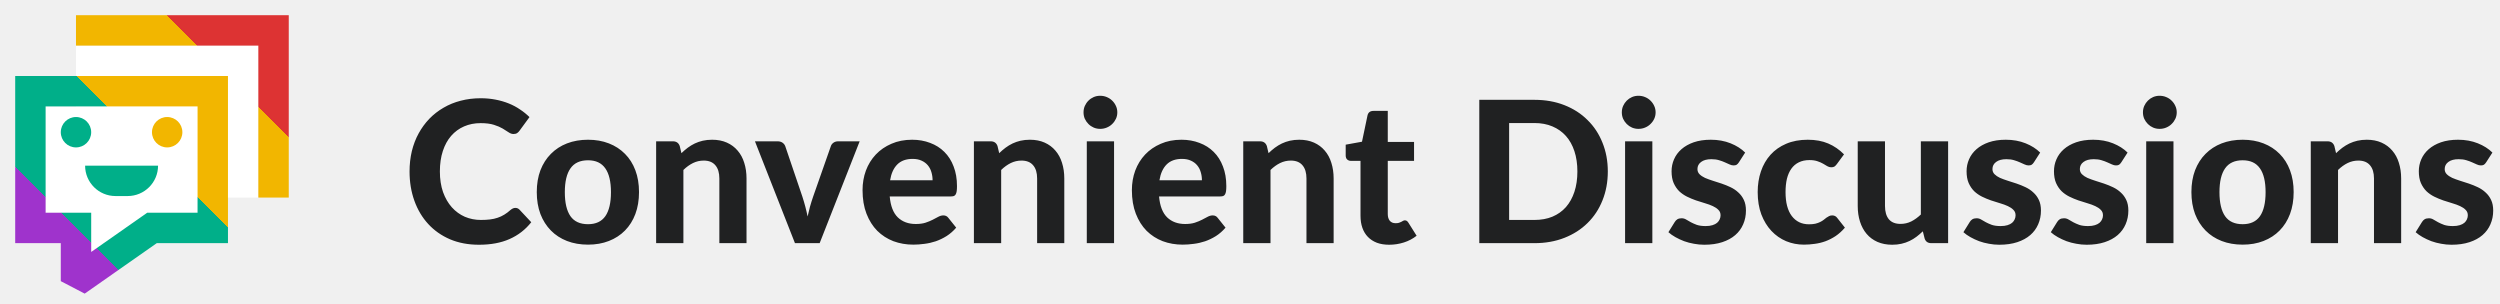
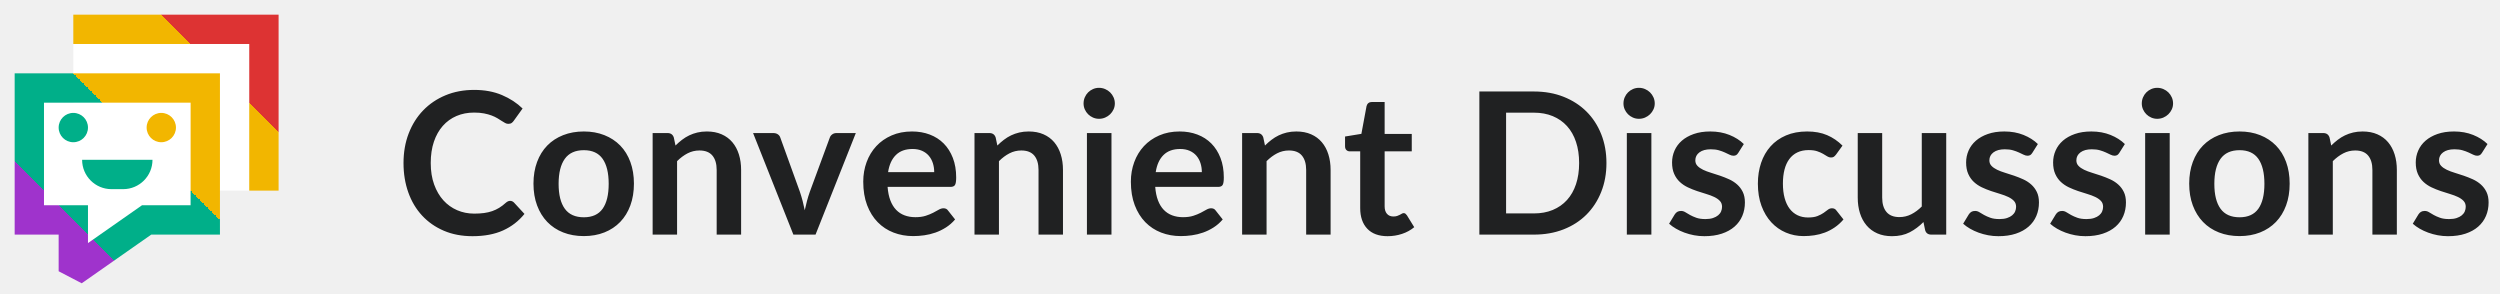
- <svg xmlns="http://www.w3.org/2000/svg" width="329" height="40" viewBox="0 0 329 40" fill="none">
+ <svg xmlns="http://www.w3.org/2000/svg" width="341" height="40" viewBox="0 0 341 40" fill="none">
  <svg x="0" y="0" width="40" height="40" viewBox="0 0 20 20" fill="none">
    <defs>
      <linearGradient id="cd-wm" x1="0" y1="20" x2="20" y2="0" gradientUnits="userSpaceOnUse">
        <stop offset="0" stop-color="#9f33cc" />
        <stop offset=".25" stop-color="#9f33cc" />
        <stop offset=".25" stop-color="#00af89" />
        <stop offset=".5" stop-color="#00af89" />
        <stop offset=".5" stop-color="#f2b600" />
        <stop offset=".75" stop-color="#f2b600" />
        <stop offset=".75" stop-color="#d33" />
        <stop offset="1" stop-color="#d33" />
      </linearGradient>
    </defs>
    <path fill="#fff" d="M3 14h3v2.58L9.685 14H13V7H3z" />
    <path fill="#fff" d="M5 3h12v10H5z" />
    <path fill="url(#cd-wm)" d="M15 16h-4.685l-4.742 3.32L4 18.5V16H1V5h14zM3 14h3v2.58L9.685 14H13V7H3z" />
    <path fill="url(#cd-wm)" d="M19 13h-2V3H5V1h14z" />
    <circle fill="url(#cd-wm)" cx="5" cy="8.7" r="1" />
    <circle fill="url(#cd-wm)" cx="11" cy="8.7" r="1" />
    <path fill="url(#cd-wm)" d="M10.4 10.9a2 2 0 0 1-2 2h-.8a2 2 0 0 1-2-2z" />
  </svg>
-   <g transform="translate(0 8)">
-     <path d="M67.82 19.359C68.037 19.359 68.219 19.437 68.366 19.593L69.913 21.244C69.15 22.215 68.201 22.951 67.066 23.454C65.939 23.957 64.596 24.208 63.036 24.208C61.623 24.208 60.354 23.97 59.227 23.493C58.1 23.008 57.143 22.336 56.354 21.478C55.565 20.62 54.959 19.602 54.534 18.423C54.109 17.244 53.897 15.957 53.897 14.562C53.897 13.626 53.997 12.738 54.196 11.897C54.404 11.048 54.703 10.268 55.093 9.557C55.483 8.846 55.951 8.205 56.497 7.633C57.052 7.061 57.676 6.576 58.369 6.177C59.062 5.77 59.816 5.462 60.631 5.254C61.454 5.037 62.33 4.929 63.257 4.929C63.95 4.929 64.605 4.99 65.22 5.111C65.844 5.232 66.425 5.401 66.962 5.618C67.499 5.835 67.993 6.099 68.444 6.411C68.903 6.714 69.315 7.048 69.679 7.412L68.366 9.206C68.288 9.319 68.188 9.418 68.067 9.505C67.946 9.592 67.781 9.635 67.573 9.635C67.365 9.635 67.153 9.561 66.936 9.414C66.728 9.267 66.468 9.102 66.156 8.92C65.853 8.738 65.467 8.573 64.999 8.426C64.54 8.279 63.955 8.205 63.244 8.205C62.455 8.205 61.732 8.348 61.073 8.634C60.414 8.92 59.847 9.336 59.37 9.882C58.902 10.419 58.538 11.082 58.278 11.871C58.018 12.66 57.888 13.557 57.888 14.562C57.888 15.576 58.027 16.482 58.304 17.279C58.59 18.068 58.976 18.735 59.461 19.281C59.955 19.827 60.527 20.243 61.177 20.529C61.836 20.806 62.538 20.945 63.283 20.945C63.725 20.945 64.124 20.923 64.479 20.88C64.843 20.837 65.177 20.763 65.48 20.659C65.792 20.555 66.082 20.421 66.351 20.256C66.628 20.091 66.906 19.883 67.183 19.632C67.278 19.554 67.378 19.489 67.482 19.437C67.586 19.385 67.699 19.359 67.82 19.359ZM77.386 10.389C78.392 10.389 79.306 10.549 80.129 10.87C80.953 11.191 81.659 11.65 82.248 12.248C82.838 12.837 83.293 13.557 83.613 14.406C83.934 15.255 84.094 16.213 84.094 17.279C84.094 18.345 83.934 19.307 83.613 20.165C83.293 21.014 82.838 21.738 82.248 22.336C81.659 22.934 80.953 23.393 80.129 23.714C79.306 24.035 78.392 24.195 77.386 24.195C76.372 24.195 75.449 24.035 74.617 23.714C73.794 23.393 73.088 22.934 72.498 22.336C71.909 21.738 71.45 21.014 71.12 20.165C70.8 19.307 70.639 18.345 70.639 17.279C70.639 16.213 70.8 15.255 71.12 14.406C71.45 13.557 71.909 12.837 72.498 12.248C73.088 11.65 73.794 11.191 74.617 10.87C75.449 10.549 76.372 10.389 77.386 10.389ZM77.386 21.504C78.409 21.504 79.167 21.153 79.661 20.451C80.155 19.74 80.402 18.687 80.402 17.292C80.402 15.905 80.155 14.861 79.661 14.159C79.167 13.448 78.409 13.093 77.386 13.093C76.338 13.093 75.566 13.448 75.072 14.159C74.578 14.861 74.331 15.905 74.331 17.292C74.331 18.687 74.578 19.74 75.072 20.451C75.566 21.153 76.338 21.504 77.386 21.504ZM89.675 12.157C89.944 11.897 90.221 11.659 90.507 11.442C90.802 11.225 91.11 11.039 91.43 10.883C91.76 10.727 92.111 10.606 92.483 10.519C92.865 10.432 93.276 10.389 93.718 10.389C94.446 10.389 95.092 10.515 95.655 10.766C96.219 11.017 96.691 11.368 97.072 11.819C97.462 12.27 97.753 12.807 97.943 13.431C98.143 14.055 98.242 14.74 98.242 15.485V24H94.667V15.485C94.667 14.74 94.494 14.163 94.147 13.756C93.801 13.34 93.289 13.132 92.613 13.132C92.111 13.132 91.638 13.24 91.196 13.457C90.754 13.674 90.334 13.977 89.935 14.367V24H86.347V10.597H88.557C89.008 10.597 89.307 10.805 89.454 11.221L89.675 12.157ZM113.132 10.597L107.867 24H104.617L99.352 10.597H102.329C102.589 10.597 102.805 10.658 102.979 10.779C103.152 10.9 103.273 11.056 103.343 11.247L105.592 17.877C105.739 18.328 105.869 18.77 105.982 19.203C106.094 19.628 106.194 20.057 106.281 20.49C106.376 20.057 106.48 19.628 106.593 19.203C106.714 18.77 106.853 18.328 107.009 17.877L109.336 11.247C109.396 11.056 109.513 10.9 109.687 10.779C109.86 10.658 110.064 10.597 110.298 10.597H113.132ZM122.728 15.719C122.728 15.346 122.676 14.991 122.572 14.653C122.477 14.315 122.321 14.016 122.104 13.756C121.887 13.496 121.614 13.292 121.285 13.145C120.956 12.989 120.561 12.911 120.102 12.911C119.244 12.911 118.572 13.154 118.087 13.639C117.602 14.124 117.285 14.818 117.138 15.719H122.728ZM117.086 17.851C117.199 19.108 117.554 20.026 118.152 20.607C118.759 21.188 119.547 21.478 120.518 21.478C121.012 21.478 121.437 21.422 121.792 21.309C122.156 21.188 122.472 21.058 122.741 20.919C123.018 20.772 123.265 20.642 123.482 20.529C123.707 20.408 123.928 20.347 124.145 20.347C124.422 20.347 124.639 20.451 124.795 20.659L125.835 21.959C125.454 22.401 125.033 22.769 124.574 23.064C124.115 23.35 123.638 23.58 123.144 23.753C122.65 23.918 122.152 24.03 121.649 24.091C121.146 24.16 120.661 24.195 120.193 24.195C119.257 24.195 118.382 24.043 117.567 23.74C116.761 23.428 116.055 22.973 115.448 22.375C114.85 21.768 114.378 21.019 114.031 20.126C113.684 19.233 113.511 18.198 113.511 17.019C113.511 16.109 113.658 15.251 113.953 14.445C114.256 13.639 114.69 12.937 115.253 12.339C115.816 11.741 116.501 11.269 117.307 10.922C118.113 10.567 119.023 10.389 120.037 10.389C120.895 10.389 121.684 10.528 122.403 10.805C123.131 11.074 123.755 11.468 124.275 11.988C124.804 12.508 125.211 13.149 125.497 13.912C125.792 14.666 125.939 15.528 125.939 16.499C125.939 16.768 125.926 16.989 125.9 17.162C125.874 17.335 125.831 17.474 125.77 17.578C125.709 17.682 125.627 17.756 125.523 17.799C125.419 17.834 125.285 17.851 125.12 17.851H117.086ZM131.494 12.157C131.762 11.897 132.04 11.659 132.326 11.442C132.62 11.225 132.928 11.039 133.249 10.883C133.578 10.727 133.929 10.606 134.302 10.519C134.683 10.432 135.095 10.389 135.537 10.389C136.265 10.389 136.91 10.515 137.474 10.766C138.037 11.017 138.509 11.368 138.891 11.819C139.281 12.27 139.571 12.807 139.762 13.431C139.961 14.055 140.061 14.74 140.061 15.485V24H136.486V15.485C136.486 14.74 136.312 14.163 135.966 13.756C135.619 13.34 135.108 13.132 134.432 13.132C133.929 13.132 133.457 13.24 133.015 13.457C132.573 13.674 132.152 13.977 131.754 14.367V24H128.166V10.597H130.376C130.826 10.597 131.125 10.805 131.273 11.221L131.494 12.157ZM146.61 10.597V24H143.022V10.597H146.61ZM147.039 6.788C147.039 7.091 146.978 7.373 146.857 7.633C146.735 7.893 146.571 8.123 146.363 8.322C146.163 8.521 145.925 8.677 145.648 8.79C145.379 8.903 145.089 8.959 144.777 8.959C144.482 8.959 144.2 8.903 143.932 8.79C143.672 8.677 143.442 8.521 143.243 8.322C143.043 8.123 142.883 7.893 142.762 7.633C142.649 7.373 142.593 7.091 142.593 6.788C142.593 6.485 142.649 6.203 142.762 5.943C142.883 5.674 143.043 5.44 143.243 5.241C143.442 5.042 143.672 4.886 143.932 4.773C144.2 4.66 144.482 4.604 144.777 4.604C145.089 4.604 145.379 4.66 145.648 4.773C145.925 4.886 146.163 5.042 146.363 5.241C146.571 5.44 146.735 5.674 146.857 5.943C146.978 6.203 147.039 6.485 147.039 6.788ZM158.173 15.719C158.173 15.346 158.121 14.991 158.017 14.653C157.922 14.315 157.766 14.016 157.549 13.756C157.333 13.496 157.06 13.292 156.73 13.145C156.401 12.989 156.007 12.911 155.547 12.911C154.689 12.911 154.018 13.154 153.532 13.639C153.047 14.124 152.731 14.818 152.583 15.719H158.173ZM152.531 17.851C152.644 19.108 152.999 20.026 153.597 20.607C154.204 21.188 154.993 21.478 155.963 21.478C156.457 21.478 156.882 21.422 157.237 21.309C157.601 21.188 157.918 21.058 158.186 20.919C158.464 20.772 158.711 20.642 158.927 20.529C159.153 20.408 159.374 20.347 159.59 20.347C159.868 20.347 160.084 20.451 160.24 20.659L161.28 21.959C160.899 22.401 160.479 22.769 160.019 23.064C159.56 23.35 159.083 23.58 158.589 23.753C158.095 23.918 157.597 24.03 157.094 24.091C156.592 24.16 156.106 24.195 155.638 24.195C154.702 24.195 153.827 24.043 153.012 23.74C152.206 23.428 151.5 22.973 150.893 22.375C150.295 21.768 149.823 21.019 149.476 20.126C149.13 19.233 148.956 18.198 148.956 17.019C148.956 16.109 149.104 15.251 149.398 14.445C149.702 13.639 150.135 12.937 150.698 12.339C151.262 11.741 151.946 11.269 152.752 10.922C153.558 10.567 154.468 10.389 155.482 10.389C156.34 10.389 157.129 10.528 157.848 10.805C158.576 11.074 159.2 11.468 159.72 11.988C160.249 12.508 160.656 13.149 160.942 13.912C161.237 14.666 161.384 15.528 161.384 16.499C161.384 16.768 161.371 16.989 161.345 17.162C161.319 17.335 161.276 17.474 161.215 17.578C161.155 17.682 161.072 17.756 160.968 17.799C160.864 17.834 160.73 17.851 160.565 17.851H152.531ZM166.939 12.157C167.208 11.897 167.485 11.659 167.771 11.442C168.066 11.225 168.373 11.039 168.694 10.883C169.023 10.727 169.374 10.606 169.747 10.519C170.128 10.432 170.54 10.389 170.982 10.389C171.71 10.389 172.356 10.515 172.919 10.766C173.482 11.017 173.955 11.368 174.336 11.819C174.726 12.27 175.016 12.807 175.207 13.431C175.406 14.055 175.506 14.74 175.506 15.485V24H171.931V15.485C171.931 14.74 171.758 14.163 171.411 13.756C171.064 13.34 170.553 13.132 169.877 13.132C169.374 13.132 168.902 13.24 168.46 13.457C168.018 13.674 167.598 13.977 167.199 14.367V24H163.611V10.597H165.821C166.272 10.597 166.571 10.805 166.718 11.221L166.939 12.157ZM182.813 24.208C182.206 24.208 181.669 24.121 181.201 23.948C180.733 23.766 180.339 23.51 180.018 23.181C179.697 22.852 179.455 22.453 179.29 21.985C179.125 21.517 179.043 20.988 179.043 20.399V13.171H177.782C177.591 13.171 177.427 13.11 177.288 12.989C177.158 12.868 177.093 12.686 177.093 12.443V11.039L179.238 10.649L179.966 7.178C180.061 6.788 180.326 6.593 180.759 6.593H182.631V10.675H186.089V13.171H182.631V20.165C182.631 20.538 182.718 20.832 182.891 21.049C183.073 21.266 183.329 21.374 183.658 21.374C183.831 21.374 183.979 21.357 184.1 21.322C184.221 21.279 184.325 21.235 184.412 21.192C184.499 21.14 184.577 21.097 184.646 21.062C184.724 21.019 184.802 20.997 184.88 20.997C184.984 20.997 185.071 21.023 185.14 21.075C185.209 21.118 185.279 21.196 185.348 21.309L186.427 23.025C185.933 23.415 185.374 23.71 184.75 23.909C184.126 24.108 183.48 24.208 182.813 24.208ZM211.588 14.562C211.588 15.94 211.354 17.21 210.886 18.371C210.427 19.524 209.773 20.516 208.923 21.348C208.083 22.18 207.069 22.83 205.881 23.298C204.694 23.766 203.377 24 201.929 24H194.675V5.137H201.929C203.377 5.137 204.694 5.371 205.881 5.839C207.069 6.307 208.083 6.961 208.923 7.802C209.773 8.634 210.427 9.626 210.886 10.779C211.354 11.932 211.588 13.193 211.588 14.562ZM207.584 14.562C207.584 13.574 207.454 12.686 207.194 11.897C206.934 11.108 206.562 10.441 206.076 9.895C205.591 9.349 204.997 8.929 204.295 8.634C203.602 8.339 202.813 8.192 201.929 8.192H198.601V20.945H201.929C202.813 20.945 203.602 20.802 204.295 20.516C204.997 20.221 205.591 19.801 206.076 19.255C206.562 18.7 206.934 18.029 207.194 17.24C207.454 16.451 207.584 15.559 207.584 14.562ZM217.449 10.597V24H213.861V10.597H217.449ZM217.878 6.788C217.878 7.091 217.818 7.373 217.696 7.633C217.575 7.893 217.41 8.123 217.202 8.322C217.003 8.521 216.765 8.677 216.487 8.79C216.219 8.903 215.928 8.959 215.616 8.959C215.322 8.959 215.04 8.903 214.771 8.79C214.511 8.677 214.282 8.521 214.082 8.322C213.883 8.123 213.723 7.893 213.601 7.633C213.489 7.373 213.432 7.091 213.432 6.788C213.432 6.485 213.489 6.203 213.601 5.943C213.723 5.674 213.883 5.44 214.082 5.241C214.282 5.042 214.511 4.886 214.771 4.773C215.04 4.66 215.322 4.604 215.616 4.604C215.928 4.604 216.219 4.66 216.487 4.773C216.765 4.886 217.003 5.042 217.202 5.241C217.41 5.44 217.575 5.674 217.696 5.943C217.818 6.203 217.878 6.485 217.878 6.788ZM228.844 13.353C228.749 13.5 228.649 13.609 228.545 13.678C228.45 13.739 228.316 13.769 228.142 13.769C227.969 13.769 227.791 13.726 227.609 13.639C227.427 13.552 227.224 13.461 226.998 13.366C226.773 13.262 226.513 13.167 226.218 13.08C225.932 12.993 225.599 12.95 225.217 12.95C224.637 12.95 224.186 13.071 223.865 13.314C223.545 13.548 223.384 13.86 223.384 14.25C223.384 14.519 223.475 14.744 223.657 14.926C223.839 15.108 224.078 15.268 224.372 15.407C224.676 15.537 225.018 15.663 225.399 15.784C225.781 15.897 226.171 16.022 226.569 16.161C226.977 16.3 227.371 16.46 227.752 16.642C228.134 16.824 228.472 17.054 228.766 17.331C229.07 17.6 229.312 17.929 229.494 18.319C229.676 18.7 229.767 19.164 229.767 19.71C229.767 20.36 229.646 20.962 229.403 21.517C229.169 22.063 228.823 22.535 228.363 22.934C227.904 23.333 227.332 23.645 226.647 23.87C225.963 24.095 225.174 24.208 224.281 24.208C223.822 24.208 223.367 24.165 222.916 24.078C222.466 24 222.037 23.887 221.629 23.74C221.222 23.584 220.841 23.406 220.485 23.207C220.13 23.008 219.822 22.791 219.562 22.557L220.394 21.218C220.49 21.062 220.607 20.941 220.745 20.854C220.893 20.767 221.079 20.724 221.304 20.724C221.521 20.724 221.72 20.78 221.902 20.893C222.084 20.997 222.288 21.114 222.513 21.244C222.739 21.365 223.003 21.482 223.306 21.595C223.618 21.699 224.004 21.751 224.463 21.751C224.81 21.751 225.109 21.712 225.36 21.634C225.612 21.556 225.815 21.452 225.971 21.322C226.127 21.183 226.24 21.032 226.309 20.867C226.387 20.694 226.426 20.516 226.426 20.334C226.426 20.039 226.331 19.801 226.14 19.619C225.958 19.428 225.716 19.264 225.412 19.125C225.118 18.986 224.775 18.861 224.385 18.748C223.995 18.635 223.597 18.51 223.189 18.371C222.791 18.232 222.396 18.068 222.006 17.877C221.625 17.686 221.283 17.448 220.979 17.162C220.685 16.867 220.442 16.508 220.251 16.083C220.069 15.658 219.978 15.143 219.978 14.536C219.978 13.981 220.087 13.457 220.303 12.963C220.52 12.46 220.845 12.018 221.278 11.637C221.712 11.256 222.249 10.952 222.89 10.727C223.54 10.502 224.29 10.389 225.139 10.389C226.093 10.389 226.959 10.545 227.739 10.857C228.519 11.169 229.161 11.576 229.663 12.079L228.844 13.353ZM241.737 13.587C241.633 13.726 241.529 13.834 241.425 13.912C241.321 13.981 241.174 14.016 240.983 14.016C240.81 14.016 240.641 13.968 240.476 13.873C240.32 13.769 240.138 13.661 239.93 13.548C239.722 13.427 239.475 13.318 239.189 13.223C238.903 13.119 238.548 13.067 238.123 13.067C237.586 13.067 237.118 13.167 236.719 13.366C236.329 13.557 236.004 13.834 235.744 14.198C235.484 14.562 235.289 15.004 235.159 15.524C235.038 16.044 234.977 16.629 234.977 17.279C234.977 18.648 235.25 19.697 235.796 20.425C236.351 21.153 237.105 21.517 238.058 21.517C238.388 21.517 238.669 21.491 238.903 21.439C239.146 21.378 239.354 21.305 239.527 21.218C239.709 21.131 239.865 21.036 239.995 20.932C240.125 20.828 240.247 20.733 240.359 20.646C240.481 20.559 240.598 20.49 240.71 20.438C240.832 20.377 240.966 20.347 241.113 20.347C241.391 20.347 241.607 20.451 241.763 20.659L242.79 21.959C242.409 22.401 242.002 22.769 241.568 23.064C241.135 23.35 240.684 23.58 240.216 23.753C239.757 23.918 239.289 24.03 238.812 24.091C238.336 24.16 237.863 24.195 237.395 24.195C236.572 24.195 235.792 24.043 235.055 23.74C234.319 23.428 233.673 22.977 233.118 22.388C232.564 21.799 232.122 21.075 231.792 20.217C231.472 19.359 231.311 18.38 231.311 17.279C231.311 16.3 231.454 15.39 231.74 14.549C232.026 13.708 232.447 12.98 233.001 12.365C233.556 11.75 234.241 11.269 235.055 10.922C235.879 10.567 236.828 10.389 237.902 10.389C238.925 10.389 239.822 10.554 240.593 10.883C241.365 11.212 242.058 11.689 242.673 12.313L241.737 13.587ZM256.372 10.597V24H254.162C253.703 24 253.408 23.792 253.278 23.376L253.044 22.44C252.775 22.7 252.498 22.938 252.212 23.155C251.926 23.372 251.618 23.558 251.289 23.714C250.968 23.87 250.617 23.991 250.236 24.078C249.863 24.165 249.456 24.208 249.014 24.208C248.286 24.208 247.636 24.082 247.064 23.831C246.501 23.58 246.028 23.229 245.647 22.778C245.266 22.327 244.975 21.79 244.776 21.166C244.577 20.542 244.477 19.857 244.477 19.112V10.597H248.065V19.112C248.065 19.857 248.234 20.438 248.572 20.854C248.919 21.261 249.43 21.465 250.106 21.465C250.609 21.465 251.081 21.357 251.523 21.14C251.965 20.915 252.385 20.611 252.784 20.23V10.597H256.372ZM267.667 13.353C267.571 13.5 267.472 13.609 267.368 13.678C267.272 13.739 267.138 13.769 266.965 13.769C266.791 13.769 266.614 13.726 266.432 13.639C266.25 13.552 266.046 13.461 265.821 13.366C265.595 13.262 265.335 13.167 265.041 13.08C264.755 12.993 264.421 12.95 264.04 12.95C263.459 12.95 263.008 13.071 262.688 13.314C262.367 13.548 262.207 13.86 262.207 14.25C262.207 14.519 262.298 14.744 262.48 14.926C262.662 15.108 262.9 15.268 263.195 15.407C263.498 15.537 263.84 15.663 264.222 15.784C264.603 15.897 264.993 16.022 265.392 16.161C265.799 16.3 266.193 16.46 266.575 16.642C266.956 16.824 267.294 17.054 267.589 17.331C267.892 17.6 268.135 17.929 268.317 18.319C268.499 18.7 268.59 19.164 268.59 19.71C268.59 20.36 268.468 20.962 268.226 21.517C267.992 22.063 267.645 22.535 267.186 22.934C266.726 23.333 266.154 23.645 265.47 23.87C264.785 24.095 263.996 24.208 263.104 24.208C262.644 24.208 262.189 24.165 261.739 24.078C261.288 24 260.859 23.887 260.452 23.74C260.044 23.584 259.663 23.406 259.308 23.207C258.952 23.008 258.645 22.791 258.385 22.557L259.217 21.218C259.312 21.062 259.429 20.941 259.568 20.854C259.715 20.767 259.901 20.724 260.127 20.724C260.343 20.724 260.543 20.78 260.725 20.893C260.907 20.997 261.11 21.114 261.336 21.244C261.561 21.365 261.825 21.482 262.129 21.595C262.441 21.699 262.826 21.751 263.286 21.751C263.632 21.751 263.931 21.712 264.183 21.634C264.434 21.556 264.638 21.452 264.794 21.322C264.95 21.183 265.062 21.032 265.132 20.867C265.21 20.694 265.249 20.516 265.249 20.334C265.249 20.039 265.153 19.801 264.963 19.619C264.781 19.428 264.538 19.264 264.235 19.125C263.94 18.986 263.598 18.861 263.208 18.748C262.818 18.635 262.419 18.51 262.012 18.371C261.613 18.232 261.219 18.068 260.829 17.877C260.447 17.686 260.105 17.448 259.802 17.162C259.507 16.867 259.264 16.508 259.074 16.083C258.892 15.658 258.801 15.143 258.801 14.536C258.801 13.981 258.909 13.457 259.126 12.963C259.342 12.46 259.667 12.018 260.101 11.637C260.534 11.256 261.071 10.952 261.713 10.727C262.363 10.502 263.112 10.389 263.962 10.389C264.915 10.389 265.782 10.545 266.562 10.857C267.342 11.169 267.983 11.576 268.486 12.079L267.667 13.353ZM279.169 13.353C279.073 13.5 278.974 13.609 278.87 13.678C278.774 13.739 278.64 13.769 278.467 13.769C278.293 13.769 278.116 13.726 277.934 13.639C277.752 13.552 277.548 13.461 277.323 13.366C277.097 13.262 276.837 13.167 276.543 13.08C276.257 12.993 275.923 12.95 275.542 12.95C274.961 12.95 274.51 13.071 274.19 13.314C273.869 13.548 273.709 13.86 273.709 14.25C273.709 14.519 273.8 14.744 273.982 14.926C274.164 15.108 274.402 15.268 274.697 15.407C275 15.537 275.342 15.663 275.724 15.784C276.105 15.897 276.495 16.022 276.894 16.161C277.301 16.3 277.695 16.46 278.077 16.642C278.458 16.824 278.796 17.054 279.091 17.331C279.394 17.6 279.637 17.929 279.819 18.319C280.001 18.7 280.092 19.164 280.092 19.71C280.092 20.36 279.97 20.962 279.728 21.517C279.494 22.063 279.147 22.535 278.688 22.934C278.228 23.333 277.656 23.645 276.972 23.87C276.287 24.095 275.498 24.208 274.606 24.208C274.146 24.208 273.691 24.165 273.241 24.078C272.79 24 272.361 23.887 271.954 23.74C271.546 23.584 271.165 23.406 270.81 23.207C270.454 23.008 270.147 22.791 269.887 22.557L270.719 21.218C270.814 21.062 270.931 20.941 271.07 20.854C271.217 20.767 271.403 20.724 271.629 20.724C271.845 20.724 272.045 20.78 272.227 20.893C272.409 20.997 272.612 21.114 272.838 21.244C273.063 21.365 273.327 21.482 273.631 21.595C273.943 21.699 274.328 21.751 274.788 21.751C275.134 21.751 275.433 21.712 275.685 21.634C275.936 21.556 276.14 21.452 276.296 21.322C276.452 21.183 276.564 21.032 276.634 20.867C276.712 20.694 276.751 20.516 276.751 20.334C276.751 20.039 276.655 19.801 276.465 19.619C276.283 19.428 276.04 19.264 275.737 19.125C275.442 18.986 275.1 18.861 274.71 18.748C274.32 18.635 273.921 18.51 273.514 18.371C273.115 18.232 272.721 18.068 272.331 17.877C271.949 17.686 271.607 17.448 271.304 17.162C271.009 16.867 270.766 16.508 270.576 16.083C270.394 15.658 270.303 15.143 270.303 14.536C270.303 13.981 270.411 13.457 270.628 12.963C270.844 12.46 271.169 12.018 271.603 11.637C272.036 11.256 272.573 10.952 273.215 10.727C273.865 10.502 274.614 10.389 275.464 10.389C276.417 10.389 277.284 10.545 278.064 10.857C278.844 11.169 279.485 11.576 279.988 12.079L279.169 13.353ZM286.029 10.597V24H282.441V10.597H286.029ZM286.458 6.788C286.458 7.091 286.398 7.373 286.276 7.633C286.155 7.893 285.99 8.123 285.782 8.322C285.583 8.521 285.345 8.677 285.067 8.79C284.799 8.903 284.508 8.959 284.196 8.959C283.902 8.959 283.62 8.903 283.351 8.79C283.091 8.677 282.862 8.521 282.662 8.322C282.463 8.123 282.303 7.893 282.181 7.633C282.069 7.373 282.012 7.091 282.012 6.788C282.012 6.485 282.069 6.203 282.181 5.943C282.303 5.674 282.463 5.44 282.662 5.241C282.862 5.042 283.091 4.886 283.351 4.773C283.62 4.66 283.902 4.604 284.196 4.604C284.508 4.604 284.799 4.66 285.067 4.773C285.345 4.886 285.583 5.042 285.782 5.241C285.99 5.44 286.155 5.674 286.276 5.943C286.398 6.203 286.458 6.485 286.458 6.788ZM295.136 10.389C296.142 10.389 297.056 10.549 297.879 10.87C298.703 11.191 299.409 11.65 299.998 12.248C300.588 12.837 301.043 13.557 301.363 14.406C301.684 15.255 301.844 16.213 301.844 17.279C301.844 18.345 301.684 19.307 301.363 20.165C301.043 21.014 300.588 21.738 299.998 22.336C299.409 22.934 298.703 23.393 297.879 23.714C297.056 24.035 296.142 24.195 295.136 24.195C294.122 24.195 293.199 24.035 292.367 23.714C291.544 23.393 290.838 22.934 290.248 22.336C289.659 21.738 289.2 21.014 288.87 20.165C288.55 19.307 288.389 18.345 288.389 17.279C288.389 16.213 288.55 15.255 288.87 14.406C289.2 13.557 289.659 12.837 290.248 12.248C290.838 11.65 291.544 11.191 292.367 10.87C293.199 10.549 294.122 10.389 295.136 10.389ZM295.136 21.504C296.159 21.504 296.917 21.153 297.411 20.451C297.905 19.74 298.152 18.687 298.152 17.292C298.152 15.905 297.905 14.861 297.411 14.159C296.917 13.448 296.159 13.093 295.136 13.093C294.088 13.093 293.316 13.448 292.822 14.159C292.328 14.861 292.081 15.905 292.081 17.292C292.081 18.687 292.328 19.74 292.822 20.451C293.316 21.153 294.088 21.504 295.136 21.504ZM307.425 12.157C307.694 11.897 307.971 11.659 308.257 11.442C308.552 11.225 308.86 11.039 309.18 10.883C309.51 10.727 309.861 10.606 310.233 10.519C310.615 10.432 311.026 10.389 311.468 10.389C312.196 10.389 312.842 10.515 313.405 10.766C313.969 11.017 314.441 11.368 314.822 11.819C315.212 12.27 315.503 12.807 315.693 13.431C315.893 14.055 315.992 14.74 315.992 15.485V24H312.417V15.485C312.417 14.74 312.244 14.163 311.897 13.756C311.551 13.34 311.039 13.132 310.363 13.132C309.861 13.132 309.388 13.24 308.946 13.457C308.504 13.674 308.084 13.977 307.685 14.367V24H304.097V10.597H306.307C306.758 10.597 307.057 10.805 307.204 11.221L307.425 12.157ZM327.182 13.353C327.087 13.5 326.987 13.609 326.883 13.678C326.788 13.739 326.654 13.769 326.48 13.769C326.307 13.769 326.129 13.726 325.947 13.639C325.765 13.552 325.562 13.461 325.336 13.366C325.111 13.262 324.851 13.167 324.556 13.08C324.27 12.993 323.937 12.95 323.555 12.95C322.975 12.95 322.524 13.071 322.203 13.314C321.883 13.548 321.722 13.86 321.722 14.25C321.722 14.519 321.813 14.744 321.995 14.926C322.177 15.108 322.416 15.268 322.71 15.407C323.014 15.537 323.356 15.663 323.737 15.784C324.119 15.897 324.509 16.022 324.907 16.161C325.315 16.3 325.709 16.46 326.09 16.642C326.472 16.824 326.81 17.054 327.104 17.331C327.408 17.6 327.65 17.929 327.832 18.319C328.014 18.7 328.105 19.164 328.105 19.71C328.105 20.36 327.984 20.962 327.741 21.517C327.507 22.063 327.161 22.535 326.701 22.934C326.242 23.333 325.67 23.645 324.985 23.87C324.301 24.095 323.512 24.208 322.619 24.208C322.16 24.208 321.705 24.165 321.254 24.078C320.804 24 320.375 23.887 319.967 23.74C319.56 23.584 319.179 23.406 318.823 23.207C318.468 23.008 318.16 22.791 317.9 22.557L318.732 21.218C318.828 21.062 318.945 20.941 319.083 20.854C319.231 20.767 319.417 20.724 319.642 20.724C319.859 20.724 320.058 20.78 320.24 20.893C320.422 20.997 320.626 21.114 320.851 21.244C321.077 21.365 321.341 21.482 321.644 21.595C321.956 21.699 322.342 21.751 322.801 21.751C323.148 21.751 323.447 21.712 323.698 21.634C323.95 21.556 324.153 21.452 324.309 21.322C324.465 21.183 324.578 21.032 324.647 20.867C324.725 20.694 324.764 20.516 324.764 20.334C324.764 20.039 324.669 19.801 324.478 19.619C324.296 19.428 324.054 19.264 323.75 19.125C323.456 18.986 323.113 18.861 322.723 18.748C322.333 18.635 321.935 18.51 321.527 18.371C321.129 18.232 320.734 18.068 320.344 17.877C319.963 17.686 319.621 17.448 319.317 17.162C319.023 16.867 318.78 16.508 318.589 16.083C318.407 15.658 318.316 15.143 318.316 14.536C318.316 13.981 318.425 13.457 318.641 12.963C318.858 12.46 319.183 12.018 319.616 11.637C320.05 11.256 320.587 10.952 321.228 10.727C321.878 10.502 322.628 10.389 323.477 10.389C324.431 10.389 325.297 10.545 326.077 10.857C326.857 11.169 327.499 11.576 328.001 12.079L327.182 13.353Z" fill="#202122" />
-   </g>
+   <path d="M69.579 27.396L69.579 27.396Q69.876 27.396 70.106 27.626L70.106 27.626L71.537 29.178Q70.349 30.650 68.614 31.433Q66.879 32.216 64.449 32.216L64.449 32.216Q62.276 32.216 60.541 31.474Q58.806 30.731 57.578 29.408Q56.349 28.085 55.694 26.249Q55.039 24.413 55.039 22.239L55.039 22.239Q55.039 20.039 55.742 18.210Q56.444 16.380 57.719 15.058Q58.995 13.735 60.764 12.999Q62.532 12.263 64.678 12.263L64.678 12.263Q66.811 12.263 68.465 12.965Q70.119 13.667 71.280 14.801L71.280 14.801L70.065 16.489Q69.957 16.651 69.788 16.772Q69.620 16.893 69.323 16.893L69.323 16.893Q69.120 16.893 68.904 16.779Q68.688 16.664 68.431 16.495Q68.175 16.326 67.838 16.124Q67.500 15.922 67.055 15.753Q66.609 15.584 66.022 15.469Q65.434 15.355 64.665 15.355L64.665 15.355Q63.355 15.355 62.269 15.820Q61.182 16.286 60.399 17.170Q59.616 18.055 59.184 19.330Q58.752 20.606 58.752 22.239L58.752 22.239Q58.752 23.886 59.218 25.169Q59.684 26.451 60.480 27.329Q61.276 28.206 62.356 28.672Q63.437 29.138 64.678 29.138L64.678 29.138Q65.421 29.138 66.022 29.057Q66.623 28.976 67.129 28.800Q67.635 28.625 68.087 28.348Q68.540 28.072 68.985 27.666L68.985 27.666Q69.120 27.545 69.269 27.471Q69.417 27.396 69.579 27.396ZM79.636 17.933L79.636 17.933Q81.175 17.933 82.438 18.433Q83.700 18.932 84.598 19.850Q85.496 20.768 85.981 22.091Q86.468 23.414 86.468 25.047L86.468 25.047Q86.468 26.694 85.981 28.017Q85.496 29.340 84.598 30.272Q83.700 31.203 82.438 31.703Q81.175 32.203 79.636 32.203L79.636 32.203Q78.084 32.203 76.815 31.703Q75.546 31.203 74.648 30.272Q73.751 29.340 73.258 28.017Q72.765 26.694 72.765 25.047L72.765 25.047Q72.765 23.414 73.258 22.091Q73.751 20.768 74.648 19.850Q75.546 18.932 76.815 18.433Q78.084 17.933 79.636 17.933ZM79.636 29.637L79.636 29.637Q81.365 29.637 82.195 28.477Q83.025 27.316 83.025 25.075L83.025 25.075Q83.025 22.834 82.195 21.659Q81.365 20.485 79.636 20.485L79.636 20.485Q77.882 20.485 77.038 21.666Q76.194 22.847 76.194 25.075L76.194 25.075Q76.194 27.302 77.038 28.470Q77.882 29.637 79.636 29.637ZM91.908 18.757L92.138 19.850Q92.556 19.431 93.022 19.074Q93.487 18.716 94.007 18.466Q94.527 18.216 95.121 18.075Q95.715 17.933 96.417 17.933L96.417 17.933Q97.551 17.933 98.428 18.318Q99.306 18.703 99.893 19.398Q100.481 20.093 100.784 21.058Q101.088 22.023 101.088 23.184L101.088 23.184L101.088 32L97.754 32L97.754 23.184Q97.754 21.916 97.173 21.220Q96.593 20.525 95.404 20.525L95.404 20.525Q94.540 20.525 93.784 20.916Q93.028 21.308 92.353 21.983L92.353 21.983L92.353 32L89.019 32L89.019 18.149L91.058 18.149Q91.706 18.149 91.908 18.757L91.908 18.757ZM114.102 18.149L116.734 18.149L111.240 32L108.216 32L102.721 18.149L105.475 18.149Q105.853 18.149 106.103 18.325Q106.353 18.500 106.434 18.770L106.434 18.770L109.107 26.168Q109.323 26.816 109.485 27.437Q109.647 28.058 109.768 28.679L109.768 28.679Q109.903 28.058 110.066 27.437Q110.227 26.816 110.457 26.168L110.457 26.168L113.184 18.770Q113.278 18.500 113.521 18.325Q113.764 18.149 114.102 18.149L114.102 18.149ZM121.135 23.482L127.426 23.482Q127.426 22.834 127.244 22.260Q127.062 21.686 126.697 21.254Q126.333 20.822 125.773 20.572Q125.212 20.322 124.470 20.322L124.470 20.322Q123.025 20.322 122.195 21.146Q121.365 21.970 121.135 23.482L121.135 23.482ZM129.641 25.493L121.068 25.493Q121.149 26.559 121.446 27.336Q121.743 28.112 122.229 28.618Q122.715 29.125 123.383 29.374Q124.051 29.624 124.861 29.624L124.861 29.624Q125.671 29.624 126.259 29.435Q126.846 29.246 127.285 29.017Q127.724 28.787 128.054 28.598Q128.385 28.409 128.695 28.409L128.695 28.409Q129.114 28.409 129.316 28.720L129.316 28.720L130.275 29.934Q129.721 30.582 129.033 31.021Q128.344 31.460 127.595 31.723Q126.846 31.986 126.070 32.094Q125.293 32.203 124.564 32.203L124.564 32.203Q123.120 32.203 121.878 31.723Q120.636 31.244 119.718 30.306Q118.800 29.367 118.273 27.984Q117.747 26.600 117.747 24.777L117.747 24.777Q117.747 23.360 118.206 22.111Q118.665 20.863 119.522 19.938Q120.379 19.013 121.615 18.473Q122.850 17.933 124.402 17.933L124.402 17.933Q125.712 17.933 126.819 18.352Q127.926 18.770 128.722 19.573Q129.519 20.377 129.971 21.544Q130.423 22.712 130.423 24.210L130.423 24.210Q130.423 24.966 130.261 25.230Q130.100 25.493 129.641 25.493L129.641 25.493ZM135.810 18.757L136.040 19.850Q136.458 19.431 136.924 19.074Q137.389 18.716 137.909 18.466Q138.429 18.216 139.023 18.075Q139.617 17.933 140.319 17.933L140.319 17.933Q141.453 17.933 142.331 18.318Q143.208 18.703 143.795 19.398Q144.382 20.093 144.686 21.058Q144.990 22.023 144.990 23.184L144.990 23.184L144.990 32L141.655 32L141.655 23.184Q141.655 21.916 141.075 21.220Q140.494 20.525 139.306 20.525L139.306 20.525Q138.442 20.525 137.686 20.916Q136.930 21.308 136.256 21.983L136.256 21.983L136.256 32L132.921 32L132.921 18.149L134.959 18.149Q135.607 18.149 135.810 18.757L135.810 18.757ZM148.257 18.149L151.605 18.149L151.605 32L148.257 32L148.257 18.149ZM152.064 14.113L152.064 14.113Q152.064 14.544 151.889 14.922Q151.713 15.300 151.423 15.584Q151.133 15.867 150.741 16.036Q150.350 16.205 149.904 16.205L149.904 16.205Q149.472 16.205 149.087 16.036Q148.703 15.867 148.419 15.584Q148.136 15.300 147.967 14.922Q147.798 14.544 147.798 14.113L147.798 14.113Q147.798 13.667 147.967 13.276Q148.136 12.884 148.419 12.601Q148.703 12.317 149.087 12.148Q149.472 11.980 149.904 11.980L149.904 11.980Q150.350 11.980 150.741 12.148Q151.133 12.317 151.423 12.601Q151.713 12.884 151.889 13.276Q152.064 13.667 152.064 14.113ZM157.640 23.482L163.931 23.482Q163.931 22.834 163.748 22.260Q163.566 21.686 163.202 21.254Q162.837 20.822 162.277 20.572Q161.717 20.322 160.974 20.322L160.974 20.322Q159.530 20.322 158.699 21.146Q157.869 21.970 157.640 23.482L157.640 23.482ZM166.145 25.493L157.572 25.493Q157.653 26.559 157.950 27.336Q158.247 28.112 158.733 28.618Q159.219 29.125 159.887 29.374Q160.556 29.624 161.366 29.624L161.366 29.624Q162.175 29.624 162.763 29.435Q163.350 29.246 163.789 29.017Q164.228 28.787 164.558 28.598Q164.889 28.409 165.200 28.409L165.200 28.409Q165.618 28.409 165.821 28.720L165.821 28.720L166.779 29.934Q166.226 30.582 165.537 31.021Q164.849 31.460 164.099 31.723Q163.350 31.986 162.574 32.094Q161.798 32.203 161.069 32.203L161.069 32.203Q159.624 32.203 158.382 31.723Q157.140 31.244 156.222 30.306Q155.304 29.367 154.778 27.984Q154.251 26.600 154.251 24.777L154.251 24.777Q154.251 23.360 154.710 22.111Q155.169 20.863 156.026 19.938Q156.884 19.013 158.119 18.473Q159.354 17.933 160.907 17.933L160.907 17.933Q162.216 17.933 163.323 18.352Q164.430 18.770 165.227 19.573Q166.023 20.377 166.475 21.544Q166.928 22.712 166.928 24.210L166.928 24.210Q166.928 24.966 166.766 25.230Q166.604 25.493 166.145 25.493L166.145 25.493ZM172.314 18.757L172.544 19.850Q172.962 19.431 173.428 19.074Q173.894 18.716 174.413 18.466Q174.933 18.216 175.527 18.075Q176.121 17.933 176.823 17.933L176.823 17.933Q177.957 17.933 178.835 18.318Q179.712 18.703 180.299 19.398Q180.887 20.093 181.190 21.058Q181.494 22.023 181.494 23.184L181.494 23.184L181.494 32L178.160 32L178.160 23.184Q178.160 21.916 177.579 21.220Q176.999 20.525 175.811 20.525L175.811 20.525Q174.947 20.525 174.191 20.916Q173.435 21.308 172.760 21.983L172.760 21.983L172.760 32L169.425 32L169.425 18.149L171.464 18.149Q172.112 18.149 172.314 18.757L172.314 18.757ZM189.270 32.216L189.270 32.216Q187.461 32.216 186.496 31.197Q185.531 30.177 185.531 28.382L185.531 28.382L185.531 20.646L184.113 20.646Q183.843 20.646 183.654 20.471Q183.465 20.296 183.465 19.944L183.465 19.944L183.465 18.621L185.693 18.257L186.395 14.477Q186.462 14.207 186.651 14.058Q186.840 13.910 187.137 13.910L187.137 13.910L188.865 13.910L188.865 18.270L192.564 18.270L192.564 20.646L188.865 20.646L188.865 28.152Q188.865 28.800 189.182 29.165Q189.500 29.529 190.053 29.529L190.053 29.529Q190.364 29.529 190.573 29.455Q190.782 29.381 190.937 29.300Q191.093 29.219 191.214 29.145Q191.336 29.070 191.457 29.070L191.457 29.070Q191.606 29.070 191.700 29.145Q191.795 29.219 191.903 29.367L191.903 29.367L192.902 30.988Q192.173 31.595 191.228 31.905Q190.283 32.216 189.270 32.216ZM219.119 22.239L219.119 22.239Q219.119 24.386 218.403 26.181Q217.688 27.977 216.392 29.273Q215.096 30.569 213.273 31.285Q211.451 32 209.223 32L209.223 32L201.785 32L201.785 12.479L209.223 12.479Q211.451 12.479 213.273 13.201Q215.096 13.924 216.392 15.213Q217.688 16.502 218.403 18.297Q219.119 20.093 219.119 22.239ZM215.393 22.239L215.393 22.239Q215.393 20.633 214.967 19.357Q214.542 18.081 213.739 17.197Q212.936 16.313 211.795 15.840Q210.654 15.368 209.223 15.368L209.223 15.368L205.430 15.368L205.430 29.111L209.223 29.111Q210.654 29.111 211.795 28.639Q212.936 28.166 213.739 27.282Q214.542 26.398 214.967 25.122Q215.393 23.846 215.393 22.239ZM221.900 18.149L225.248 18.149L225.248 32L221.900 32L221.900 18.149ZM225.707 14.113L225.707 14.113Q225.707 14.544 225.531 14.922Q225.356 15.300 225.065 15.584Q224.775 15.867 224.384 16.036Q223.992 16.205 223.547 16.205L223.547 16.205Q223.115 16.205 222.730 16.036Q222.345 15.867 222.062 15.584Q221.778 15.300 221.609 14.922Q221.441 14.544 221.441 14.113L221.441 14.113Q221.441 13.667 221.609 13.276Q221.778 12.884 222.062 12.601Q222.345 12.317 222.730 12.148Q223.115 11.980 223.547 11.980L223.547 11.980Q223.992 11.980 224.384 12.148Q224.775 12.317 225.065 12.601Q225.356 12.884 225.531 13.276Q225.707 13.667 225.707 14.113ZM237.857 19.648L237.101 20.849Q236.966 21.065 236.817 21.153Q236.669 21.241 236.439 21.241L236.439 21.241Q236.196 21.241 235.919 21.105Q235.643 20.971 235.278 20.802Q234.914 20.633 234.448 20.498Q233.982 20.363 233.348 20.363L233.348 20.363Q232.362 20.363 231.802 20.782Q231.242 21.200 231.242 21.875L231.242 21.875Q231.242 22.321 231.532 22.624Q231.822 22.928 232.301 23.157Q232.781 23.387 233.388 23.569Q233.996 23.752 234.623 23.968Q235.251 24.184 235.859 24.460Q236.466 24.737 236.945 25.162Q237.425 25.587 237.715 26.181Q238.005 26.776 238.005 27.613L238.005 27.613Q238.005 28.611 237.647 29.455Q237.290 30.299 236.588 30.913Q235.886 31.527 234.853 31.872Q233.820 32.216 232.470 32.216L232.470 32.216Q231.755 32.216 231.073 32.088Q230.391 31.959 229.763 31.730Q229.136 31.500 228.602 31.190Q228.069 30.880 227.664 30.515L227.664 30.515L228.434 29.246Q228.582 29.017 228.785 28.895Q228.987 28.773 229.298 28.773L229.298 28.773Q229.608 28.773 229.885 28.949Q230.162 29.125 230.526 29.327Q230.891 29.529 231.383 29.705Q231.876 29.881 232.632 29.881L232.632 29.881Q233.226 29.881 233.651 29.739Q234.077 29.597 234.353 29.367Q234.630 29.138 234.758 28.834Q234.887 28.530 234.887 28.206L234.887 28.206Q234.887 27.721 234.596 27.410Q234.306 27.099 233.827 26.870Q233.348 26.640 232.733 26.458Q232.119 26.276 231.478 26.060Q230.837 25.844 230.222 25.554Q229.608 25.264 229.129 24.818Q228.650 24.373 228.359 23.724Q228.069 23.076 228.069 22.159L228.069 22.159Q228.069 21.308 228.407 20.538Q228.744 19.769 229.399 19.195Q230.054 18.621 231.032 18.277Q232.011 17.933 233.294 17.933L233.294 17.933Q234.725 17.933 235.899 18.405Q237.074 18.878 237.857 19.648L237.857 19.648ZM251.316 19.864L250.439 21.078Q250.290 21.267 250.148 21.376Q250.007 21.483 249.737 21.483L249.737 21.483Q249.480 21.483 249.237 21.328Q248.994 21.173 248.657 20.977Q248.319 20.782 247.853 20.626Q247.388 20.471 246.699 20.471L246.699 20.471Q245.822 20.471 245.160 20.788Q244.499 21.105 244.060 21.700Q243.621 22.294 243.405 23.137Q243.189 23.981 243.189 25.047L243.189 25.047Q243.189 26.154 243.425 27.018Q243.662 27.883 244.107 28.470Q244.553 29.057 245.187 29.361Q245.822 29.665 246.618 29.665L246.618 29.665Q247.415 29.665 247.907 29.469Q248.400 29.273 248.738 29.037Q249.075 28.800 249.325 28.605Q249.575 28.409 249.885 28.409L249.885 28.409Q250.290 28.409 250.493 28.720L250.493 28.720L251.451 29.934Q250.898 30.582 250.250 31.021Q249.602 31.460 248.906 31.723Q248.211 31.986 247.475 32.094Q246.740 32.203 246.011 32.203L246.011 32.203Q244.728 32.203 243.594 31.723Q242.460 31.244 241.610 30.326Q240.759 29.408 240.266 28.078Q239.774 26.748 239.774 25.047L239.774 25.047Q239.774 23.522 240.212 22.219Q240.651 20.916 241.502 19.965Q242.352 19.013 243.608 18.473Q244.863 17.933 246.497 17.933L246.497 17.933Q248.049 17.933 249.217 18.433Q250.385 18.932 251.316 19.864L251.316 19.864ZM262.130 18.149L265.464 18.149L265.464 32L263.426 32Q262.764 32 262.589 31.392L262.589 31.392L262.359 30.285Q261.509 31.149 260.483 31.683Q259.457 32.216 258.066 32.216L258.066 32.216Q256.932 32.216 256.061 31.831Q255.191 31.447 254.597 30.744Q254.003 30.043 253.699 29.077Q253.395 28.112 253.395 26.951L253.395 26.951L253.395 18.149L256.730 18.149L256.730 26.951Q256.730 28.220 257.317 28.915Q257.904 29.611 259.079 29.611L259.079 29.611Q259.943 29.611 260.699 29.226Q261.455 28.841 262.130 28.166L262.130 28.166L262.130 18.149ZM277.965 19.648L277.209 20.849Q277.074 21.065 276.926 21.153Q276.777 21.241 276.548 21.241L276.548 21.241Q276.305 21.241 276.028 21.105Q275.751 20.971 275.387 20.802Q275.022 20.633 274.556 20.498Q274.091 20.363 273.456 20.363L273.456 20.363Q272.471 20.363 271.910 20.782Q271.350 21.200 271.350 21.875L271.350 21.875Q271.350 22.321 271.640 22.624Q271.931 22.928 272.410 23.157Q272.889 23.387 273.497 23.569Q274.104 23.752 274.732 23.968Q275.360 24.184 275.967 24.460Q276.575 24.737 277.054 25.162Q277.533 25.587 277.823 26.181Q278.114 26.776 278.114 27.613L278.114 27.613Q278.114 28.611 277.756 29.455Q277.398 30.299 276.696 30.913Q275.994 31.527 274.961 31.872Q273.929 32.216 272.579 32.216L272.579 32.216Q271.863 32.216 271.181 32.088Q270.500 31.959 269.872 31.730Q269.244 31.500 268.711 31.190Q268.178 30.880 267.773 30.515L267.773 30.515L268.542 29.246Q268.691 29.017 268.893 28.895Q269.096 28.773 269.406 28.773L269.406 28.773Q269.717 28.773 269.993 28.949Q270.270 29.125 270.635 29.327Q270.999 29.529 271.492 29.705Q271.985 29.881 272.741 29.881L272.741 29.881Q273.335 29.881 273.760 29.739Q274.185 29.597 274.462 29.367Q274.739 29.138 274.867 28.834Q274.995 28.530 274.995 28.206L274.995 28.206Q274.995 27.721 274.705 27.410Q274.415 27.099 273.935 26.870Q273.456 26.640 272.842 26.458Q272.228 26.276 271.586 26.060Q270.945 25.844 270.331 25.554Q269.717 25.264 269.237 24.818Q268.758 24.373 268.468 23.724Q268.178 23.076 268.178 22.159L268.178 22.159Q268.178 21.308 268.515 20.538Q268.853 19.769 269.507 19.195Q270.162 18.621 271.141 18.277Q272.120 17.933 273.402 17.933L273.402 17.933Q274.833 17.933 276.008 18.405Q277.182 18.878 277.965 19.648L277.965 19.648ZM289.832 19.648L289.076 20.849Q288.941 21.065 288.792 21.153Q288.644 21.241 288.414 21.241L288.414 21.241Q288.171 21.241 287.894 21.105Q287.618 20.971 287.253 20.802Q286.889 20.633 286.423 20.498Q285.957 20.363 285.323 20.363L285.323 20.363Q284.337 20.363 283.777 20.782Q283.216 21.200 283.216 21.875L283.216 21.875Q283.216 22.321 283.507 22.624Q283.797 22.928 284.276 23.157Q284.756 23.387 285.363 23.569Q285.971 23.752 286.598 23.968Q287.226 24.184 287.834 24.460Q288.441 24.737 288.920 25.162Q289.400 25.587 289.690 26.181Q289.980 26.776 289.980 27.613L289.980 27.613Q289.980 28.611 289.622 29.455Q289.264 30.299 288.563 30.913Q287.861 31.527 286.828 31.872Q285.795 32.216 284.445 32.216L284.445 32.216Q283.730 32.216 283.048 32.088Q282.366 31.959 281.738 31.730Q281.111 31.500 280.577 31.190Q280.044 30.880 279.639 30.515L279.639 30.515L280.409 29.246Q280.557 29.017 280.760 28.895Q280.962 28.773 281.273 28.773L281.273 28.773Q281.583 28.773 281.860 28.949Q282.137 29.125 282.501 29.327Q282.865 29.529 283.358 29.705Q283.851 29.881 284.607 29.881L284.607 29.881Q285.201 29.881 285.626 29.739Q286.052 29.597 286.328 29.367Q286.605 29.138 286.733 28.834Q286.862 28.530 286.862 28.206L286.862 28.206Q286.862 27.721 286.571 27.410Q286.281 27.099 285.802 26.870Q285.323 26.640 284.708 26.458Q284.094 26.276 283.453 26.060Q282.812 25.844 282.197 25.554Q281.583 25.264 281.104 24.818Q280.625 24.373 280.334 23.724Q280.044 23.076 280.044 22.159L280.044 22.159Q280.044 21.308 280.382 20.538Q280.719 19.769 281.374 19.195Q282.029 18.621 283.007 18.277Q283.986 17.933 285.269 17.933L285.269 17.933Q286.700 17.933 287.874 18.405Q289.049 18.878 289.832 19.648L289.832 19.648ZM292.599 18.149L295.947 18.149L295.947 32L292.599 32L292.599 18.149ZM296.406 14.113L296.406 14.113Q296.406 14.544 296.231 14.922Q296.055 15.300 295.765 15.584Q295.474 15.867 295.083 16.036Q294.692 16.205 294.246 16.205L294.246 16.205Q293.814 16.205 293.429 16.036Q293.044 15.867 292.761 15.584Q292.478 15.300 292.309 14.922Q292.140 14.544 292.140 14.113L292.140 14.113Q292.140 13.667 292.309 13.276Q292.478 12.884 292.761 12.601Q293.044 12.317 293.429 12.148Q293.814 11.980 294.246 11.980L294.246 11.980Q294.692 11.980 295.083 12.148Q295.474 12.317 295.765 12.601Q296.055 12.884 296.231 13.276Q296.406 13.667 296.406 14.113ZM305.478 17.933L305.478 17.933Q307.017 17.933 308.279 18.433Q309.541 18.932 310.439 19.850Q311.337 20.768 311.823 22.091Q312.309 23.414 312.309 25.047L312.309 25.047Q312.309 26.694 311.823 28.017Q311.337 29.340 310.439 30.272Q309.541 31.203 308.279 31.703Q307.017 32.203 305.478 32.203L305.478 32.203Q303.925 32.203 302.656 31.703Q301.387 31.203 300.490 30.272Q299.592 29.340 299.099 28.017Q298.606 26.694 298.606 25.047L298.606 25.047Q298.606 23.414 299.099 22.091Q299.592 20.768 300.490 19.850Q301.387 18.932 302.656 18.433Q303.925 17.933 305.478 17.933ZM305.478 29.637L305.478 29.637Q307.206 29.637 308.036 28.477Q308.866 27.316 308.866 25.075L308.866 25.075Q308.866 22.834 308.036 21.659Q307.206 20.485 305.478 20.485L305.478 20.485Q303.723 20.485 302.879 21.666Q302.036 22.847 302.036 25.075L302.036 25.075Q302.036 27.302 302.879 28.470Q303.723 29.637 305.478 29.637ZM317.750 18.757L317.979 19.850Q318.398 19.431 318.863 19.074Q319.329 18.716 319.849 18.466Q320.368 18.216 320.963 18.075Q321.557 17.933 322.259 17.933L322.259 17.933Q323.392 17.933 324.270 18.318Q325.148 18.703 325.735 19.398Q326.322 20.093 326.626 21.058Q326.930 22.023 326.930 23.184L326.930 23.184L326.930 32L323.595 32L323.595 23.184Q323.595 21.916 323.014 21.220Q322.434 20.525 321.246 20.525L321.246 20.525Q320.382 20.525 319.626 20.916Q318.870 21.308 318.195 21.983L318.195 21.983L318.195 32L314.861 32L314.861 18.149L316.899 18.149Q317.547 18.149 317.750 18.757L317.750 18.757ZM339.296 19.648L338.540 20.849Q338.405 21.065 338.256 21.153Q338.108 21.241 337.878 21.241L337.878 21.241Q337.635 21.241 337.358 21.105Q337.082 20.971 336.717 20.802Q336.353 20.633 335.887 20.498Q335.421 20.363 334.787 20.363L334.787 20.363Q333.801 20.363 333.241 20.782Q332.680 21.200 332.680 21.875L332.680 21.875Q332.680 22.321 332.971 22.624Q333.261 22.928 333.740 23.157Q334.220 23.387 334.827 23.569Q335.435 23.752 336.062 23.968Q336.690 24.184 337.298 24.460Q337.905 24.737 338.384 25.162Q338.864 25.587 339.154 26.181Q339.444 26.776 339.444 27.613L339.444 27.613Q339.444 28.611 339.086 29.455Q338.728 30.299 338.026 30.913Q337.325 31.527 336.292 31.872Q335.259 32.216 333.909 32.216L333.909 32.216Q333.194 32.216 332.512 32.088Q331.830 31.959 331.202 31.730Q330.575 31.500 330.041 31.190Q329.508 30.880 329.103 30.515L329.103 30.515L329.873 29.246Q330.021 29.017 330.224 28.895Q330.426 28.773 330.737 28.773L330.737 28.773Q331.047 28.773 331.324 28.949Q331.601 29.125 331.965 29.327Q332.329 29.529 332.822 29.705Q333.315 29.881 334.071 29.881L334.071 29.881Q334.665 29.881 335.090 29.739Q335.516 29.597 335.792 29.367Q336.069 29.138 336.197 28.834Q336.326 28.530 336.326 28.206L336.326 28.206Q336.326 27.721 336.035 27.410Q335.745 27.099 335.266 26.870Q334.787 26.640 334.172 26.458Q333.558 26.276 332.917 26.060Q332.276 25.844 331.661 25.554Q331.047 25.264 330.568 24.818Q330.089 24.373 329.798 23.724Q329.508 23.076 329.508 22.159L329.508 22.159Q329.508 21.308 329.846 20.538Q330.183 19.769 330.838 19.195Q331.493 18.621 332.471 18.277Q333.450 17.933 334.733 17.933L334.733 17.933Q336.163 17.933 337.338 18.405Q338.513 18.878 339.296 19.648L339.296 19.648Z" fill="#202122" />
</svg>
